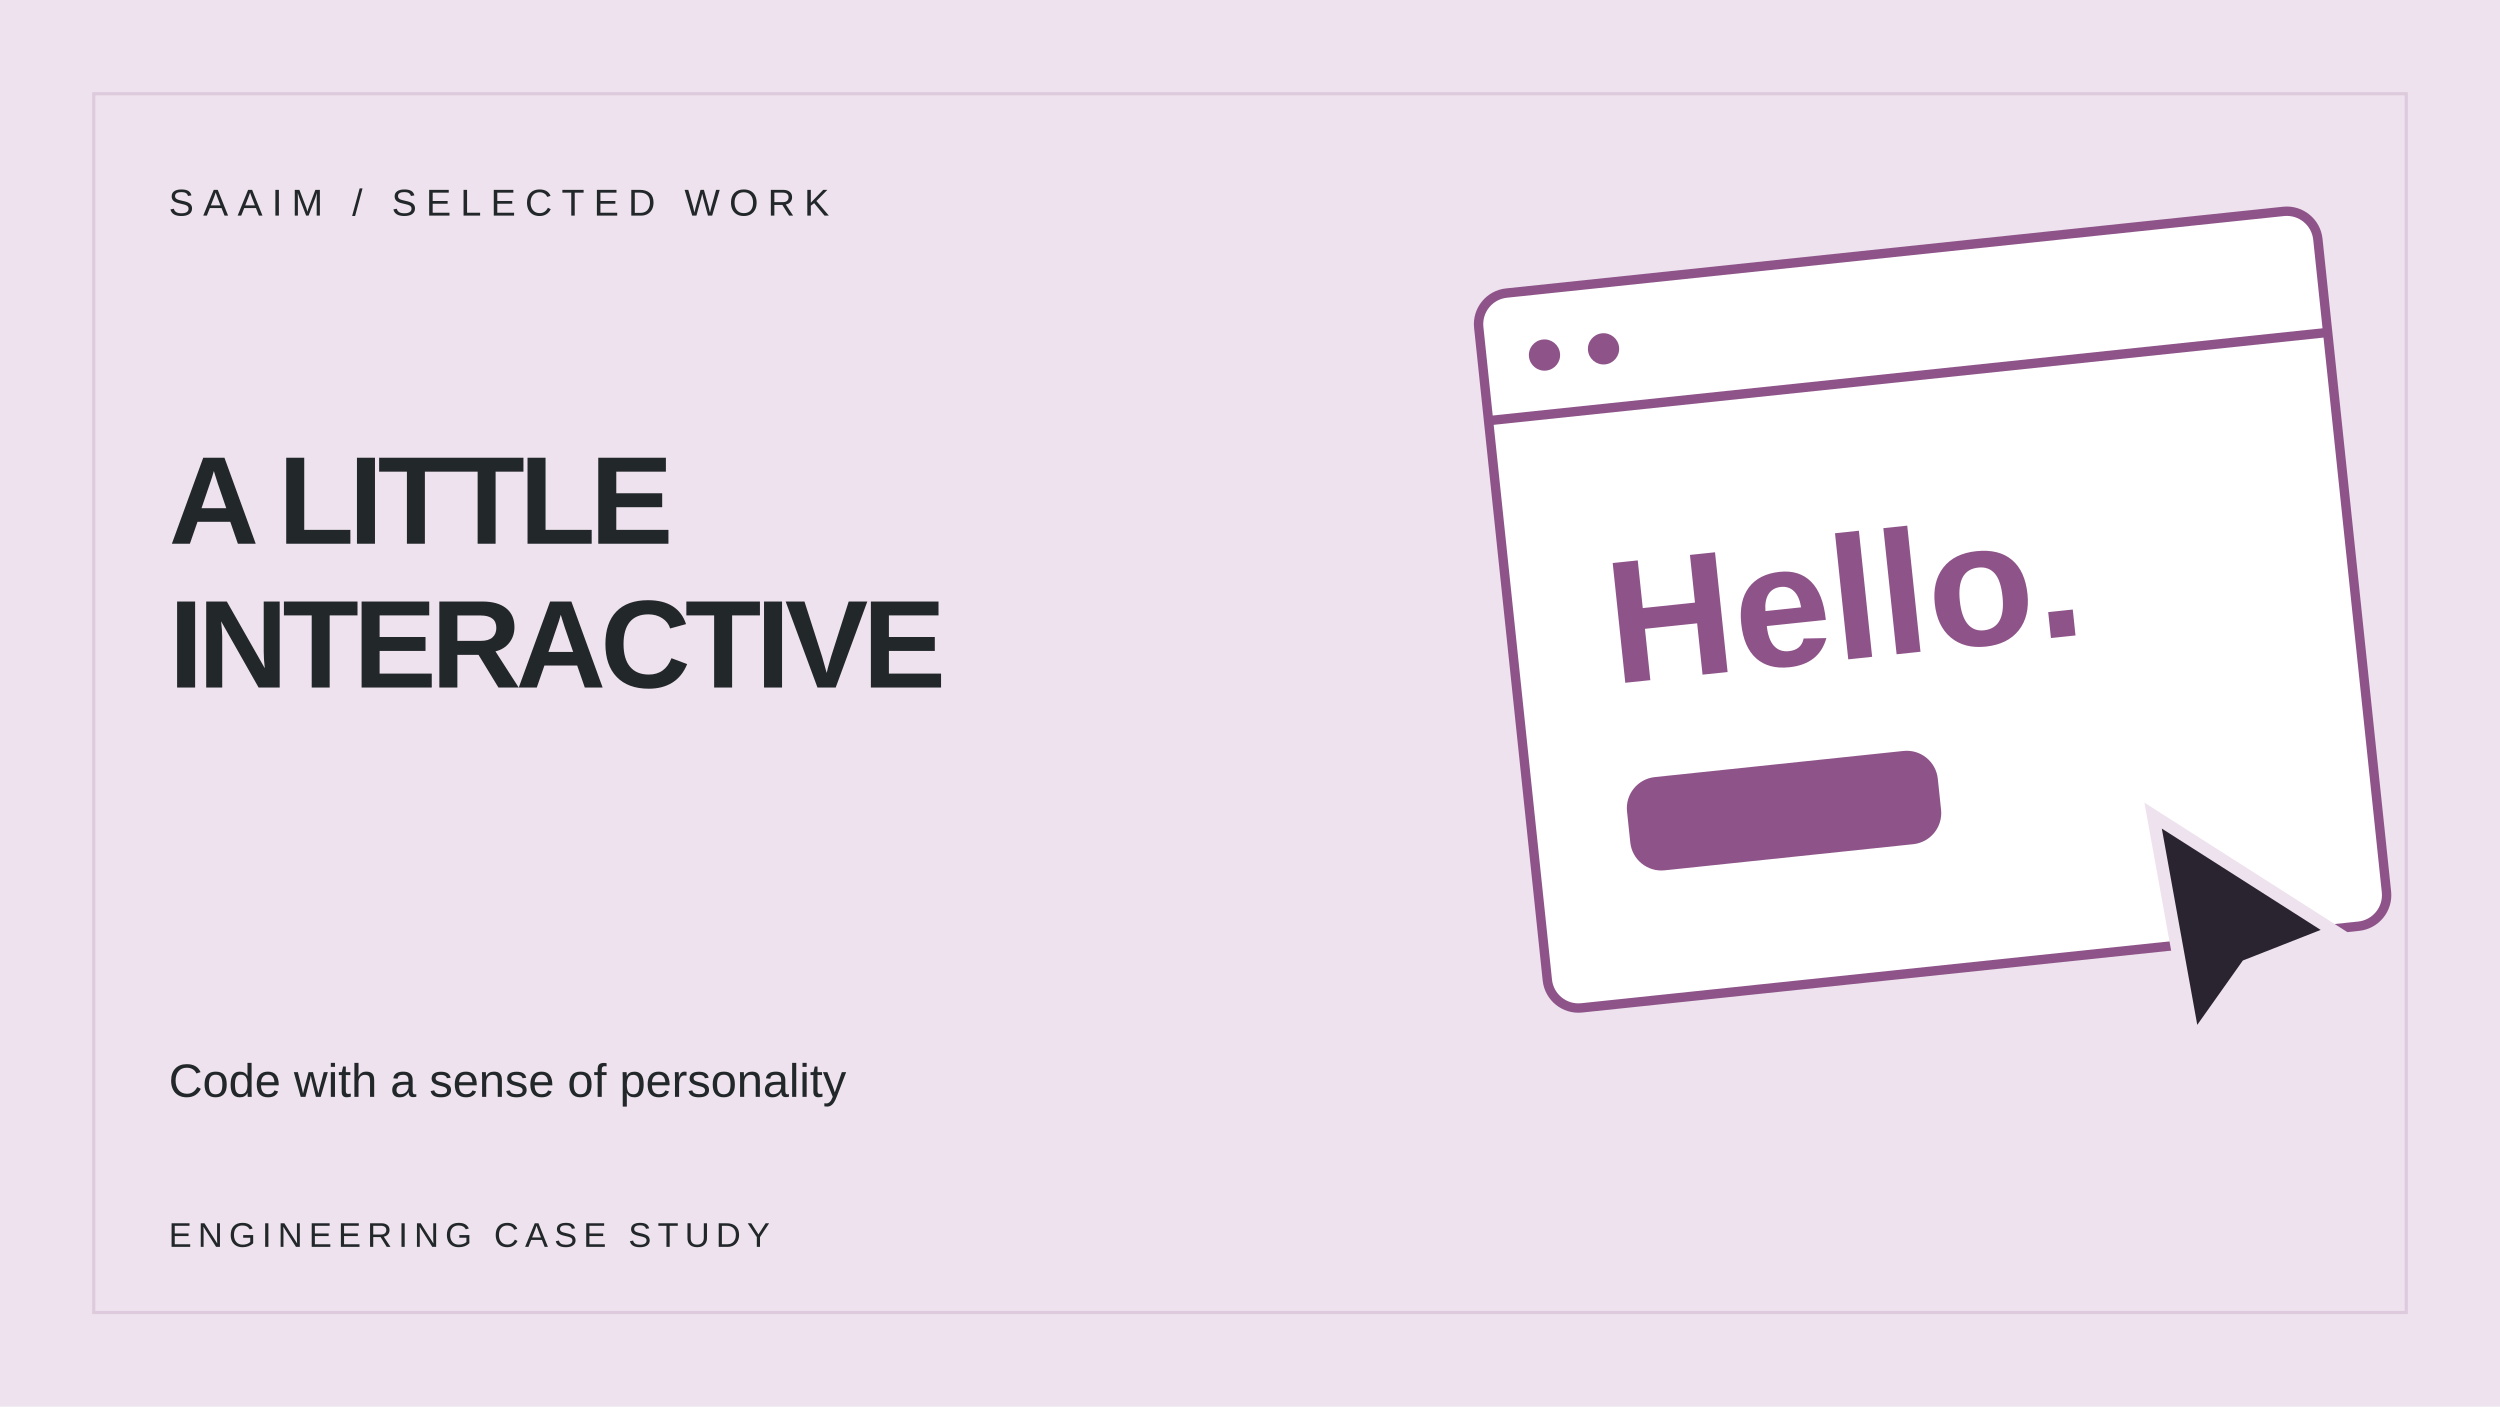
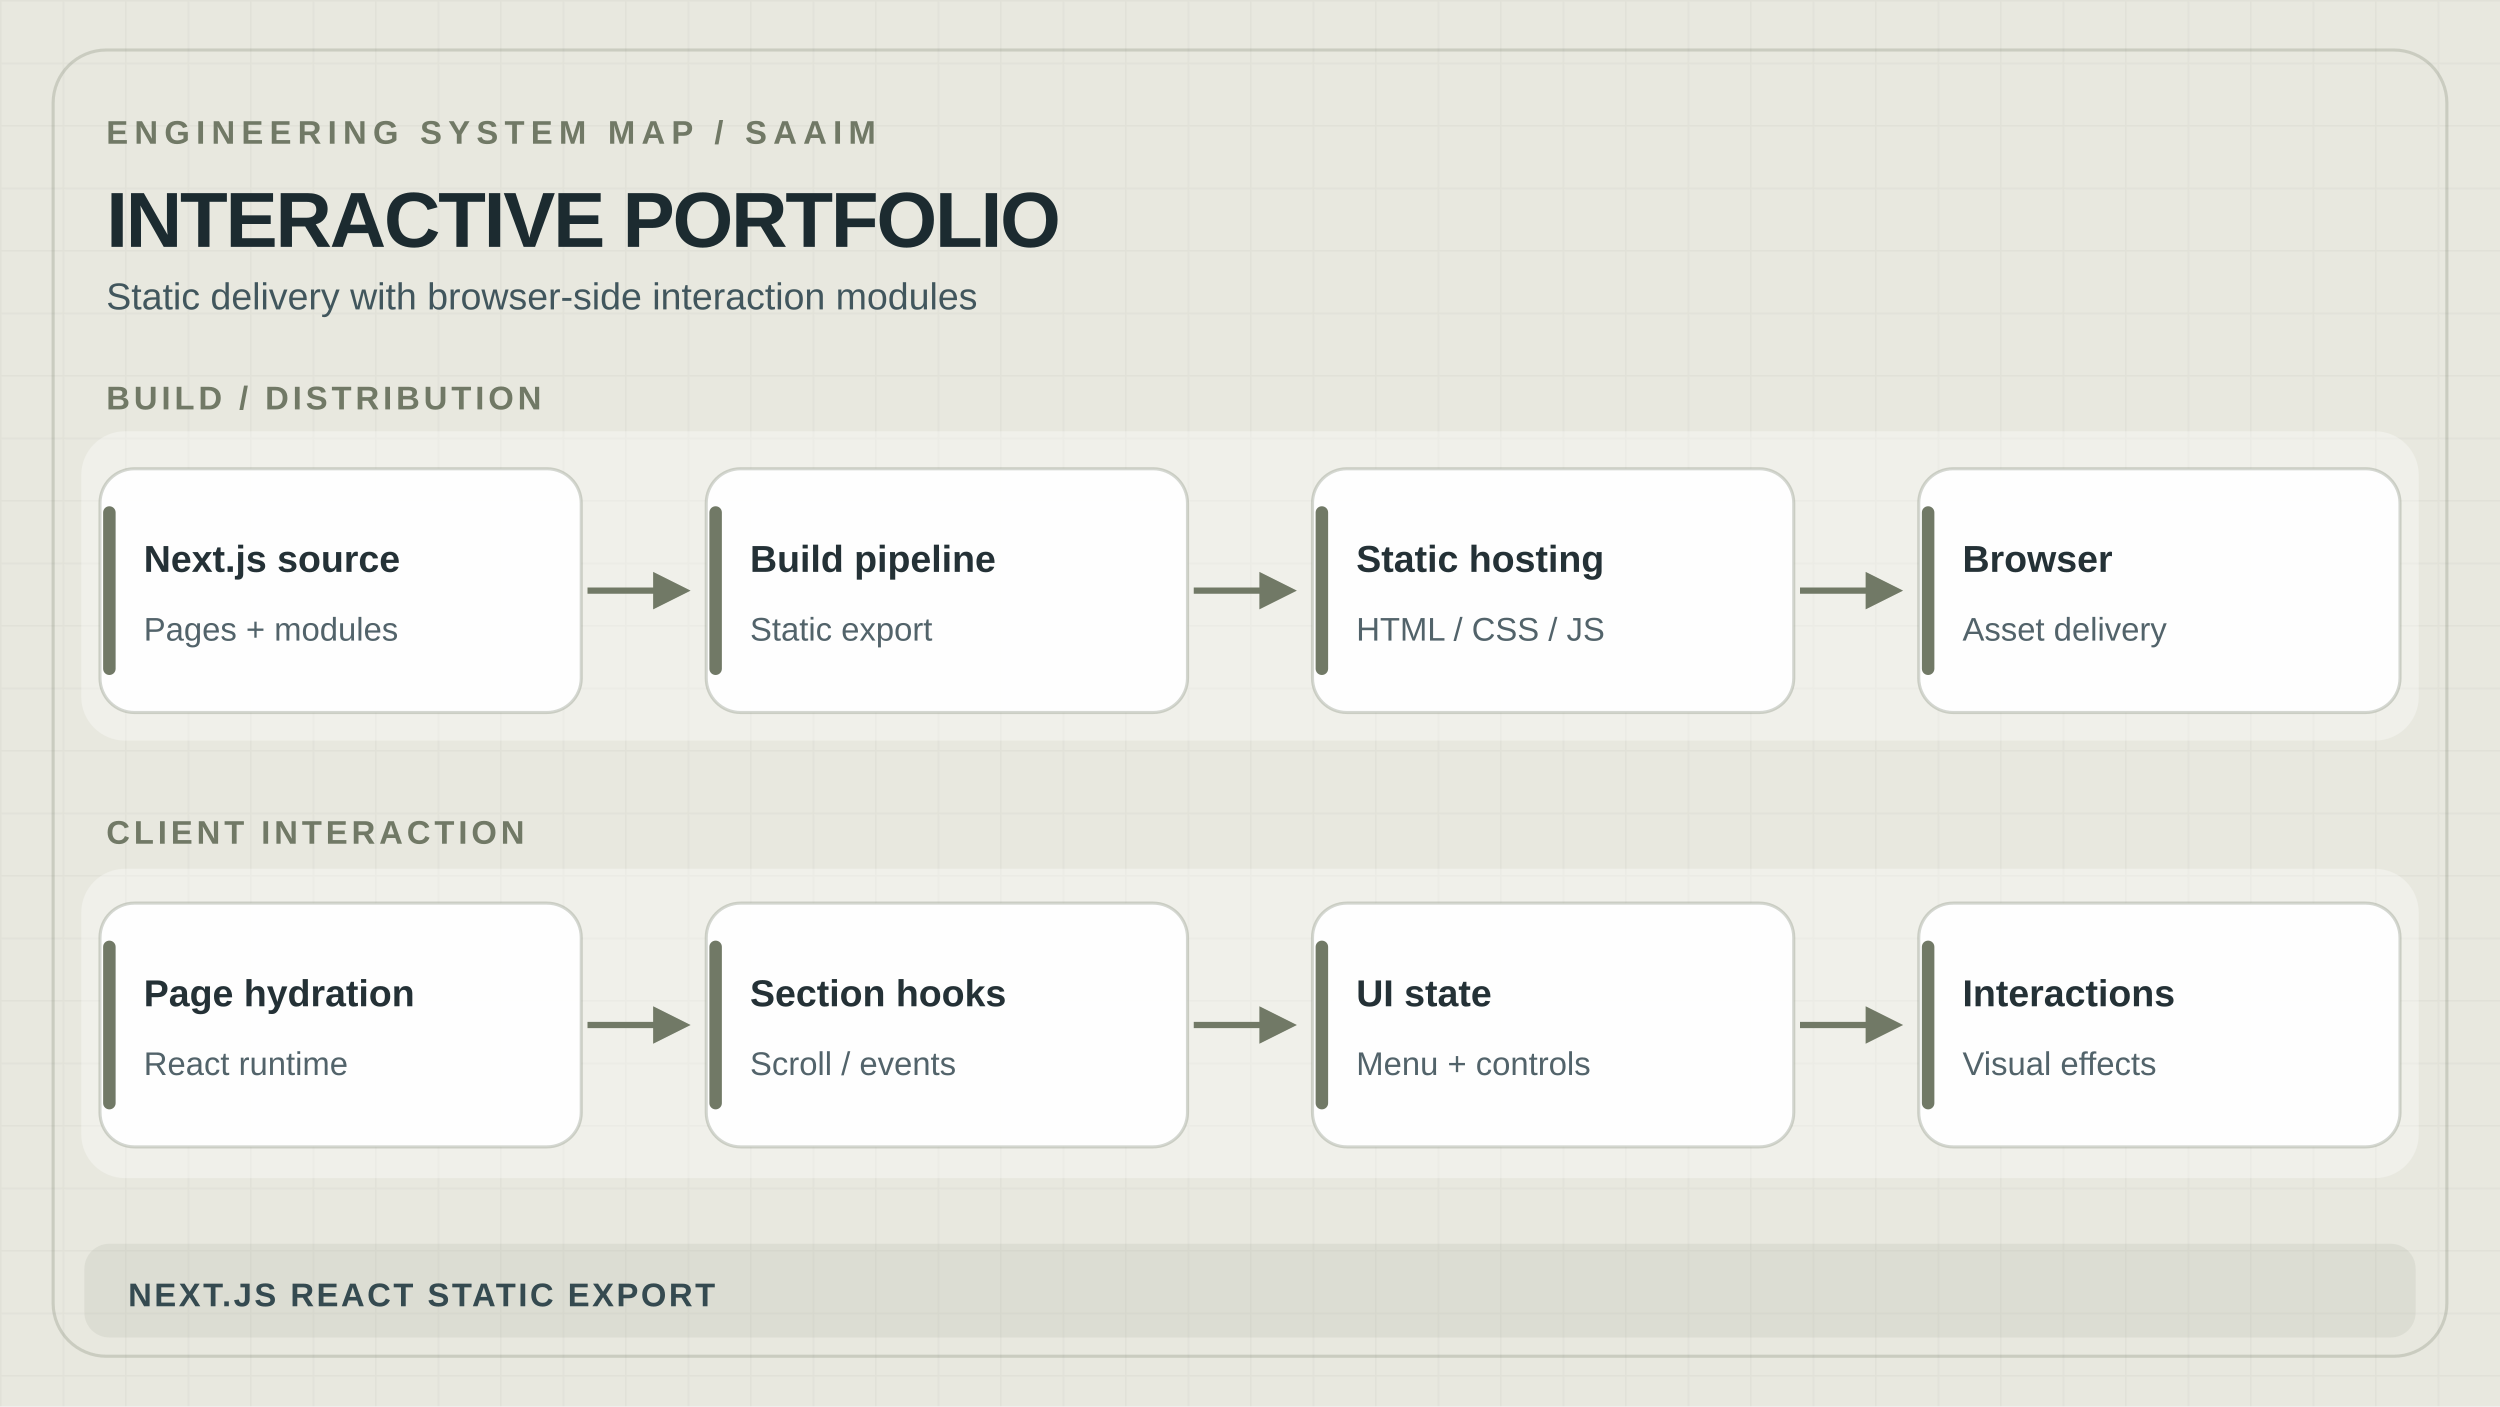
- <svg xmlns="http://www.w3.org/2000/svg" width="800" height="450" viewBox="0 0 800 450">
-   <rect width="800" height="450" fill="#ede2ed" />
-   <path d="M30 30h740v390H30z" stroke="#8e5489" stroke-opacity=".17" fill="none" />
-   <g font-family="Arial, Helvetica, sans-serif">
-     <text x="54" y="69" font-size="12" letter-spacing="3" fill="#22272a">SAAIM / SELECTED WORK</text>
-     <text x="54" y="174" font-size="40" font-weight="800" letter-spacing="-1.8" fill="#22272a">A LITTLE</text>
-     <text x="54" y="220" font-size="40" font-weight="800" letter-spacing="-1.8" fill="#22272a">INTERACTIVE</text>
-     <text x="54" y="351" font-size="15" fill="#22272a">Code with a sense of personality</text>
-     <g transform="rotate(-6 620 210)">
-       <rect x="485" y="80" width="270" height="230" rx="10" fill="#fff" stroke="#8e5489" stroke-width="3" />
-       <path d="M485 120h270" stroke="#8e5489" stroke-width="3" />
-       <circle cx="505" cy="101" r="5" fill="#8e5489" />
-       <circle cx="524" cy="101" r="5" fill="#8e5489" />
-       <text x="516" y="208" fill="#8e5489" font-size="56" font-weight="700">Hello.</text>
-       <rect x="516" y="239" width="100" height="30" rx="10" fill="#8e5489" />
+ <svg xmlns="http://www.w3.org/2000/svg" width="800" height="450" viewBox="0 0 800 450" role="img" aria-labelledby="title desc">
+   <defs>
+     <marker id="arrow" markerWidth="6" markerHeight="6" refX="4.5" refY="3" orient="auto">
+       <path d="M0 0 L6 3 L0 6 Z" fill="#717966" />
+     </marker>
+     <pattern id="grid" width="20" height="20" patternUnits="userSpaceOnUse">
+       <path d="M20 0H0V20" fill="none" stroke="#717966" stroke-opacity=".055" />
+     </pattern>
+   </defs>
+   <rect width="800" height="450" fill="#e8e8df" />
+   <rect width="800" height="450" fill="url(#grid)" />
+   <rect x="17" y="16" width="766" height="418" rx="17" fill="none" stroke="#717966" stroke-opacity=".25" />
+   <text x="34" y="46" fill="#717966" font-family="Arial,Helvetica,sans-serif" font-size="10.5" font-weight="700" letter-spacing="2">ENGINEERING SYSTEM MAP / SAAIM</text>
+   <text x="34" y="79" fill="#1c2b30" font-family="Arial,Helvetica,sans-serif" font-size="25" font-weight="800" letter-spacing="-.7">INTERACTIVE PORTFOLIO</text>
+   <text x="34" y="99" fill="#41565d" font-family="Arial,Helvetica,sans-serif" font-size="12">Static delivery with browser-side interaction modules</text>
+   <g font-family="Arial,Helvetica,sans-serif">
+     <text x="34" y="131" fill="#717966" font-size="10.5" font-weight="700" letter-spacing="1.25">BUILD / DISTRIBUTION</text>
+     <rect x="26" y="138" width="748" height="99" rx="14" fill="#ffffff" fill-opacity=".33" />
+     <g>
+       <rect x="32" y="150" width="154" height="78" rx="11" fill="#ffffff" fill-opacity=".94" stroke="#717966" stroke-opacity=".29" />
+       <rect x="33" y="162" width="4" height="54" rx="2" fill="#717966" />
+       <text x="46" y="183" font-size="12" font-weight="700" fill="#243136">Next.js source</text>
+       <text x="46" y="205" font-size="10.5" fill="#52636a">Pages + modules</text>
    </g>
-     <path d="m689 261 13 72 17-24 28-11Z" fill="#292430" stroke="#ede2ed" stroke-width="4" />
-     <text x="54" y="399" font-size="11" letter-spacing="2" fill="#22272a">ENGINEERING CASE STUDY</text>
+     <g>
+       <rect x="226" y="150" width="154" height="78" rx="11" fill="#ffffff" fill-opacity=".94" stroke="#717966" stroke-opacity=".29" />
+       <rect x="227" y="162" width="4" height="54" rx="2" fill="#717966" />
+       <text x="240" y="183" font-size="12" font-weight="700" fill="#243136">Build pipeline</text>
+       <text x="240" y="205" font-size="10.5" fill="#52636a">Static export</text>
+     </g>
+     <g>
+       <rect x="420" y="150" width="154" height="78" rx="11" fill="#ffffff" fill-opacity=".94" stroke="#717966" stroke-opacity=".29" />
+       <rect x="421" y="162" width="4" height="54" rx="2" fill="#717966" />
+       <text x="434" y="183" font-size="12" font-weight="700" fill="#243136">Static hosting</text>
+       <text x="434" y="205" font-size="10.5" fill="#52636a">HTML / CSS / JS</text>
+     </g>
+     <g>
+       <rect x="614" y="150" width="154" height="78" rx="11" fill="#ffffff" fill-opacity=".94" stroke="#717966" stroke-opacity=".29" />
+       <rect x="615" y="162" width="4" height="54" rx="2" fill="#717966" />
+       <text x="628" y="183" font-size="12" font-weight="700" fill="#243136">Browser</text>
+       <text x="628" y="205" font-size="10.5" fill="#52636a">Asset delivery</text>
+     </g>
+     <path d="M188 189 H218" stroke="#717966" stroke-width="2" fill="none" marker-end="url(#arrow)" />
+     <path d="M382 189 H412" stroke="#717966" stroke-width="2" fill="none" marker-end="url(#arrow)" />
+     <path d="M576 189 H606" stroke="#717966" stroke-width="2" fill="none" marker-end="url(#arrow)" />
+     <text x="34" y="270" fill="#717966" font-size="10.5" font-weight="700" letter-spacing="1.25">CLIENT INTERACTION</text>
+     <rect x="26" y="278" width="748" height="99" rx="14" fill="#ffffff" fill-opacity=".33" />
+     <g>
+       <rect x="32" y="289" width="154" height="78" rx="11" fill="#ffffff" fill-opacity=".94" stroke="#717966" stroke-opacity=".29" />
+       <rect x="33" y="301" width="4" height="54" rx="2" fill="#717966" />
+       <text x="46" y="322" font-size="12" font-weight="700" fill="#243136">Page hydration</text>
+       <text x="46" y="344" font-size="10.5" fill="#52636a">React runtime</text>
+     </g>
+     <g>
+       <rect x="226" y="289" width="154" height="78" rx="11" fill="#ffffff" fill-opacity=".94" stroke="#717966" stroke-opacity=".29" />
+       <rect x="227" y="301" width="4" height="54" rx="2" fill="#717966" />
+       <text x="240" y="322" font-size="12" font-weight="700" fill="#243136">Section hooks</text>
+       <text x="240" y="344" font-size="10.5" fill="#52636a">Scroll / events</text>
+     </g>
+     <g>
+       <rect x="420" y="289" width="154" height="78" rx="11" fill="#ffffff" fill-opacity=".94" stroke="#717966" stroke-opacity=".29" />
+       <rect x="421" y="301" width="4" height="54" rx="2" fill="#717966" />
+       <text x="434" y="322" font-size="12" font-weight="700" fill="#243136">UI state</text>
+       <text x="434" y="344" font-size="10.5" fill="#52636a">Menu + controls</text>
+     </g>
+     <g>
+       <rect x="614" y="289" width="154" height="78" rx="11" fill="#ffffff" fill-opacity=".94" stroke="#717966" stroke-opacity=".29" />
+       <rect x="615" y="301" width="4" height="54" rx="2" fill="#717966" />
+       <text x="628" y="322" font-size="12" font-weight="700" fill="#243136">Interactions</text>
+       <text x="628" y="344" font-size="10.5" fill="#52636a">Visual effects</text>
+     </g>
+     <path d="M188 328 H218" stroke="#717966" stroke-width="2" fill="none" marker-end="url(#arrow)" />
+     <path d="M382 328 H412" stroke="#717966" stroke-width="2" fill="none" marker-end="url(#arrow)" />
+     <path d="M576 328 H606" stroke="#717966" stroke-width="2" fill="none" marker-end="url(#arrow)" />
+     <rect x="27" y="398" width="746" height="30" rx="8" fill="#717966" fill-opacity=".10" />
+     <text x="41" y="418" font-size="10.5" font-weight="700" letter-spacing=".8" fill="#354a50">NEXT.JS   REACT   STATIC EXPORT</text>
  </g>
</svg>
